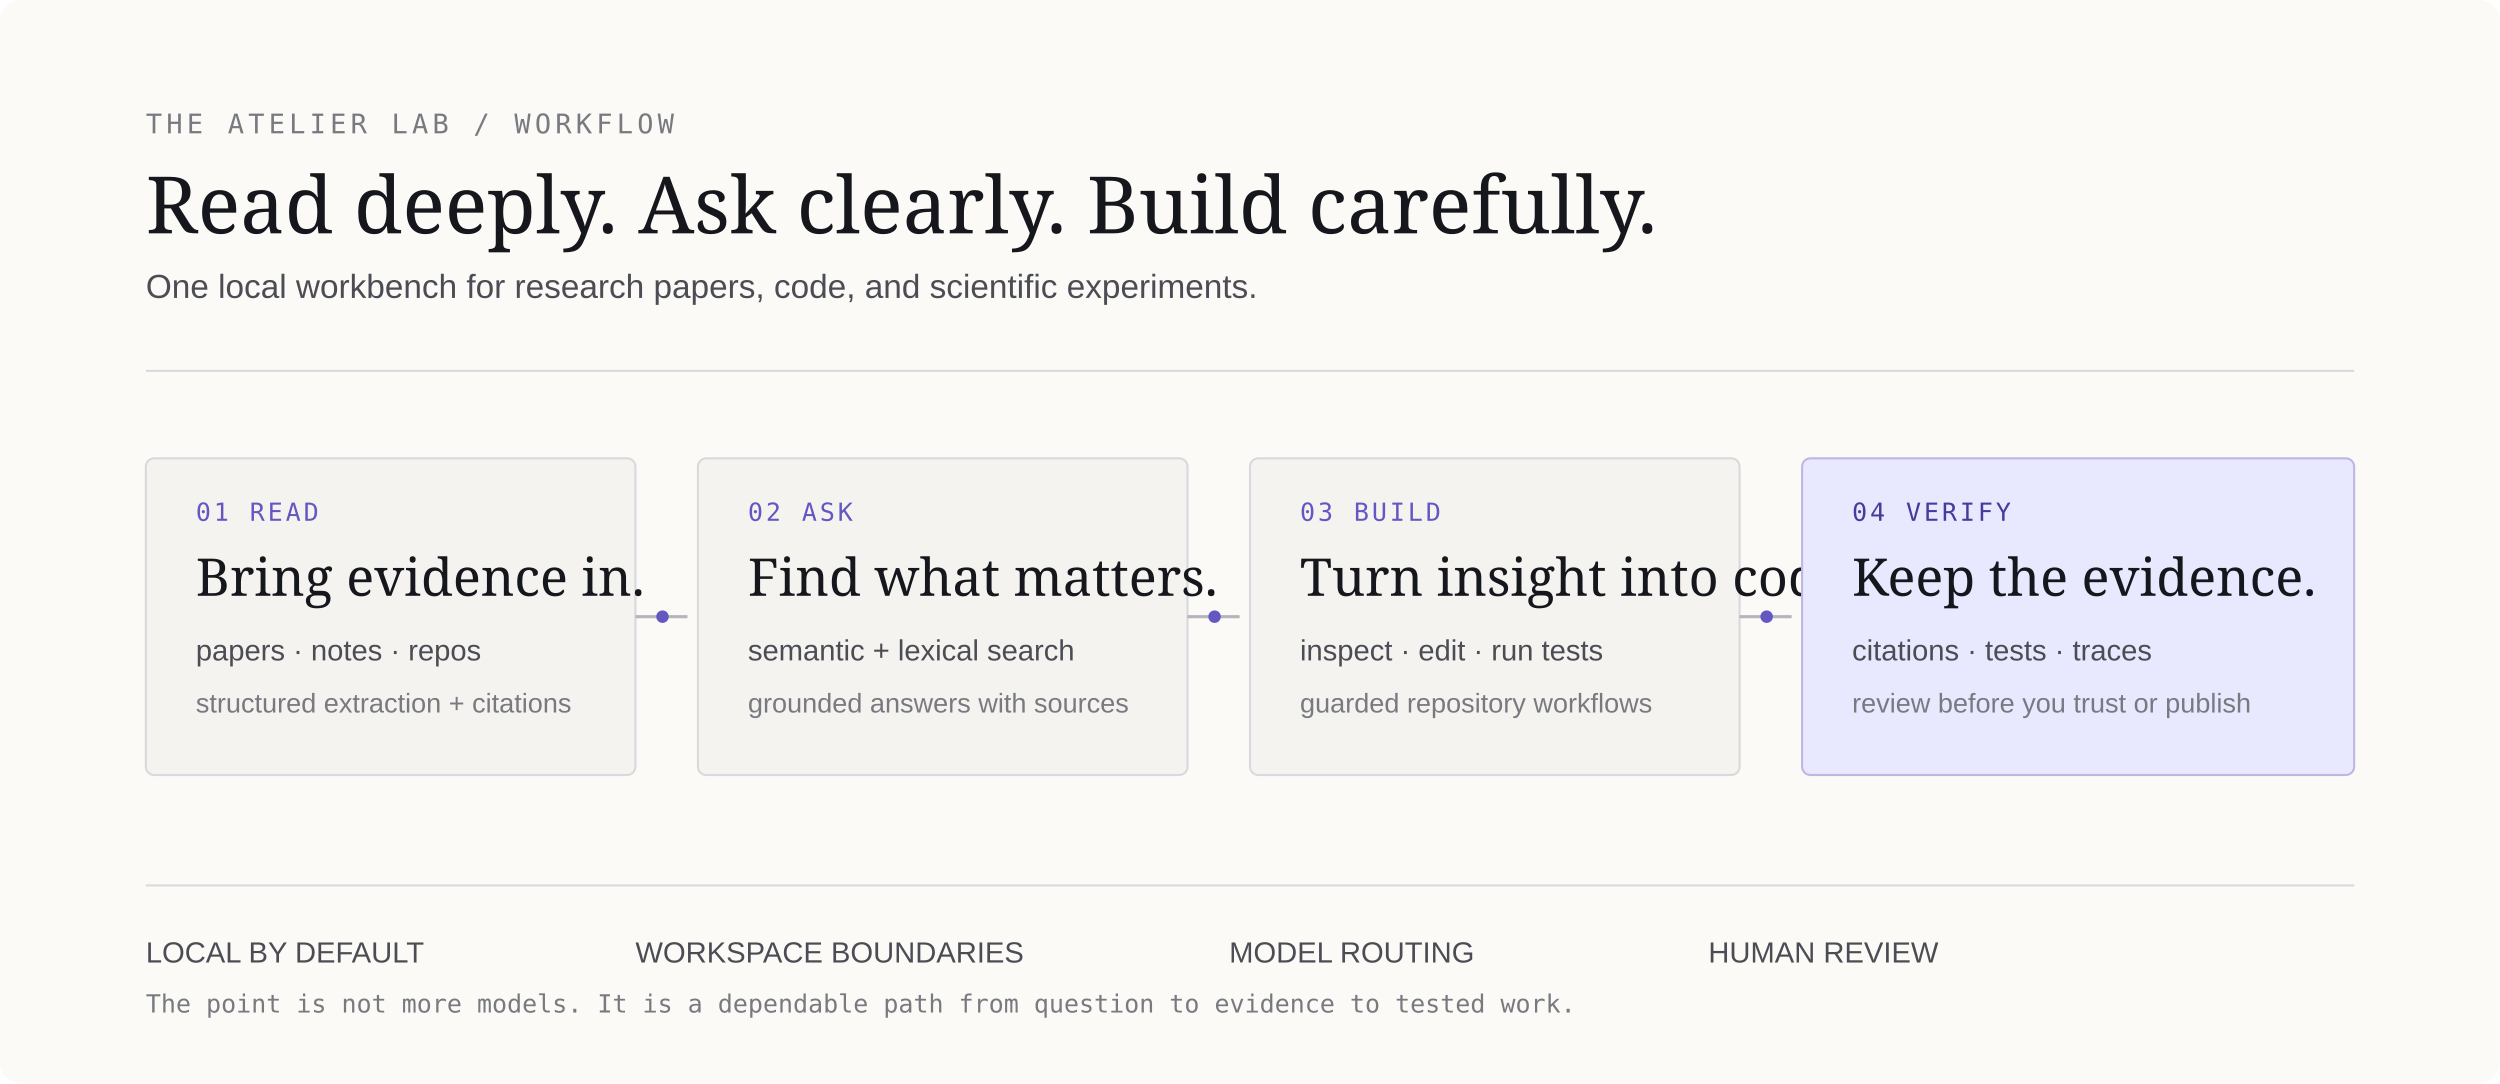
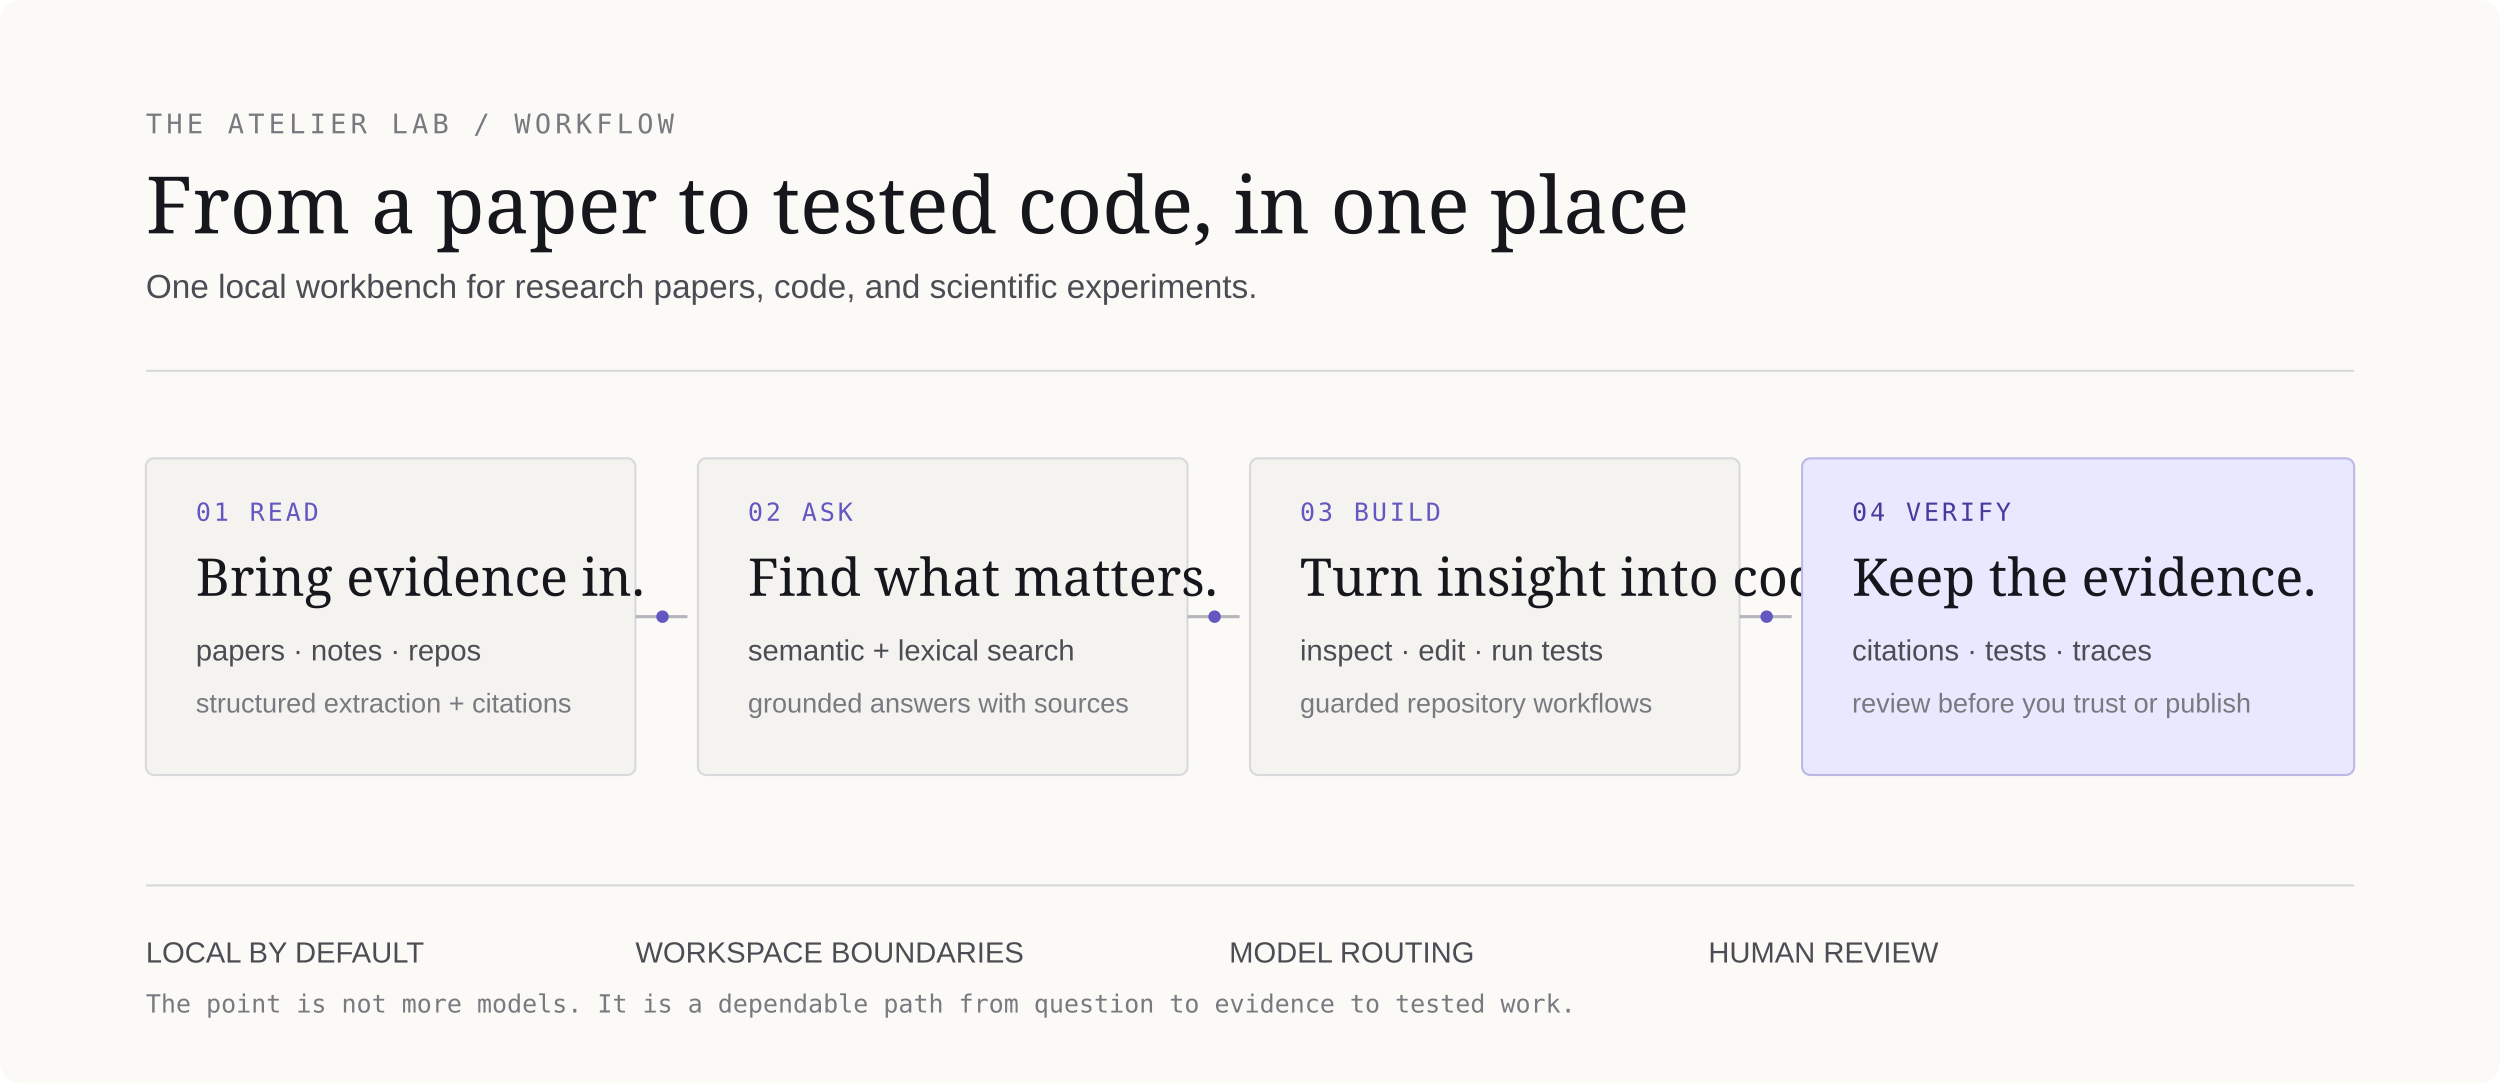
<svg xmlns="http://www.w3.org/2000/svg" width="1200" height="520" viewBox="0 0 1200 520" role="img" aria-labelledby="title desc">
  <rect width="1200" height="520" rx="10" fill="#fbfaf7" />
  <text x="70" y="64" fill="#797a80" font-family="IBM Plex Mono, SFMono-Regular, monospace" font-size="13" letter-spacing="2">THE ATELIER LAB  /  WORKFLOW</text>
-   <text x="70" y="112" fill="#16171d" font-family="Newsreader, Georgia, serif" font-size="38">Read deeply. Ask clearly. Build carefully.</text>
+   <text x="70" y="112" fill="#16171d" font-family="Newsreader, Georgia, serif" font-size="38">From a paper to tested code, in one place</text>
  <text x="70" y="143" fill="#4c4c54" font-family="IBM Plex Sans, Arial, sans-serif" font-size="16">One local workbench for research papers, code, and scientific experiments.</text>
  <line x1="70" y1="178" x2="1130" y2="178" stroke="#d8d9dd" />
  <g font-family="IBM Plex Sans, Arial, sans-serif">
    <rect x="70" y="220" width="235" height="152" rx="4" fill="#f4f3f0" stroke="#d8d9dd" />
    <text x="94" y="250" fill="#6457c1" font-family="IBM Plex Mono, SFMono-Regular, monospace" font-size="12" letter-spacing="1.4">01  READ</text>
    <text x="94" y="286" fill="#16171d" font-family="Newsreader, Georgia, serif" font-size="25">Bring evidence in.</text>
    <text x="94" y="317" fill="#4c4c54" font-size="14">papers · notes · repos</text>
    <text x="94" y="342" fill="#797a80" font-size="13">structured extraction + citations</text>
    <rect x="335" y="220" width="235" height="152" rx="4" fill="#f4f3f0" stroke="#d8d9dd" />
    <text x="359" y="250" fill="#6457c1" font-family="IBM Plex Mono, SFMono-Regular, monospace" font-size="12" letter-spacing="1.4">02  ASK</text>
    <text x="359" y="286" fill="#16171d" font-family="Newsreader, Georgia, serif" font-size="25">Find what matters.</text>
    <text x="359" y="317" fill="#4c4c54" font-size="14">semantic + lexical search</text>
    <text x="359" y="342" fill="#797a80" font-size="13">grounded answers with sources</text>
    <rect x="600" y="220" width="235" height="152" rx="4" fill="#f4f3f0" stroke="#d8d9dd" />
    <text x="624" y="250" fill="#6457c1" font-family="IBM Plex Mono, SFMono-Regular, monospace" font-size="12" letter-spacing="1.4">03  BUILD</text>
    <text x="624" y="286" fill="#16171d" font-family="Newsreader, Georgia, serif" font-size="25">Turn insight into code.</text>
    <text x="624" y="317" fill="#4c4c54" font-size="14">inspect · edit · run tests</text>
    <text x="624" y="342" fill="#797a80" font-size="13">guarded repository workflows</text>
    <rect x="865" y="220" width="265" height="152" rx="4" fill="#e8e8ff" stroke="#bcb7e4" />
    <text x="889" y="250" fill="#483a9a" font-family="IBM Plex Mono, SFMono-Regular, monospace" font-size="12" letter-spacing="1.4">04  VERIFY</text>
    <text x="889" y="286" fill="#16171d" font-family="Newsreader, Georgia, serif" font-size="25">Keep the evidence.</text>
    <text x="889" y="317" fill="#4c4c54" font-size="14">citations · tests · traces</text>
    <text x="889" y="342" fill="#797a80" font-size="13">review before you trust or publish</text>
  </g>
  <g stroke="#b5b6bc" stroke-width="1.5" fill="none">
    <path d="M305 296 H330" />
    <path d="M570 296 H595" />
    <path d="M835 296 H860" />
  </g>
  <g fill="#6457c1">
    <circle cx="318" cy="296" r="3" />
    <circle cx="583" cy="296" r="3" />
    <circle cx="848" cy="296" r="3" />
  </g>
  <line x1="70" y1="425" x2="1130" y2="425" stroke="#d8d9dd" />
  <text x="70" y="462" fill="#4c4c54" font-family="IBM Plex Sans, Arial, sans-serif" font-size="14">LOCAL BY DEFAULT</text>
  <text x="305" y="462" fill="#4c4c54" font-family="IBM Plex Sans, Arial, sans-serif" font-size="14">WORKSPACE BOUNDARIES</text>
  <text x="590" y="462" fill="#4c4c54" font-family="IBM Plex Sans, Arial, sans-serif" font-size="14">MODEL ROUTING</text>
  <text x="820" y="462" fill="#4c4c54" font-family="IBM Plex Sans, Arial, sans-serif" font-size="14">HUMAN REVIEW</text>
  <text x="70" y="486" fill="#797a80" font-family="IBM Plex Mono, SFMono-Regular, monospace" font-size="12">The point is not more models. It is a dependable path from question to evidence to tested work.</text>
</svg>
